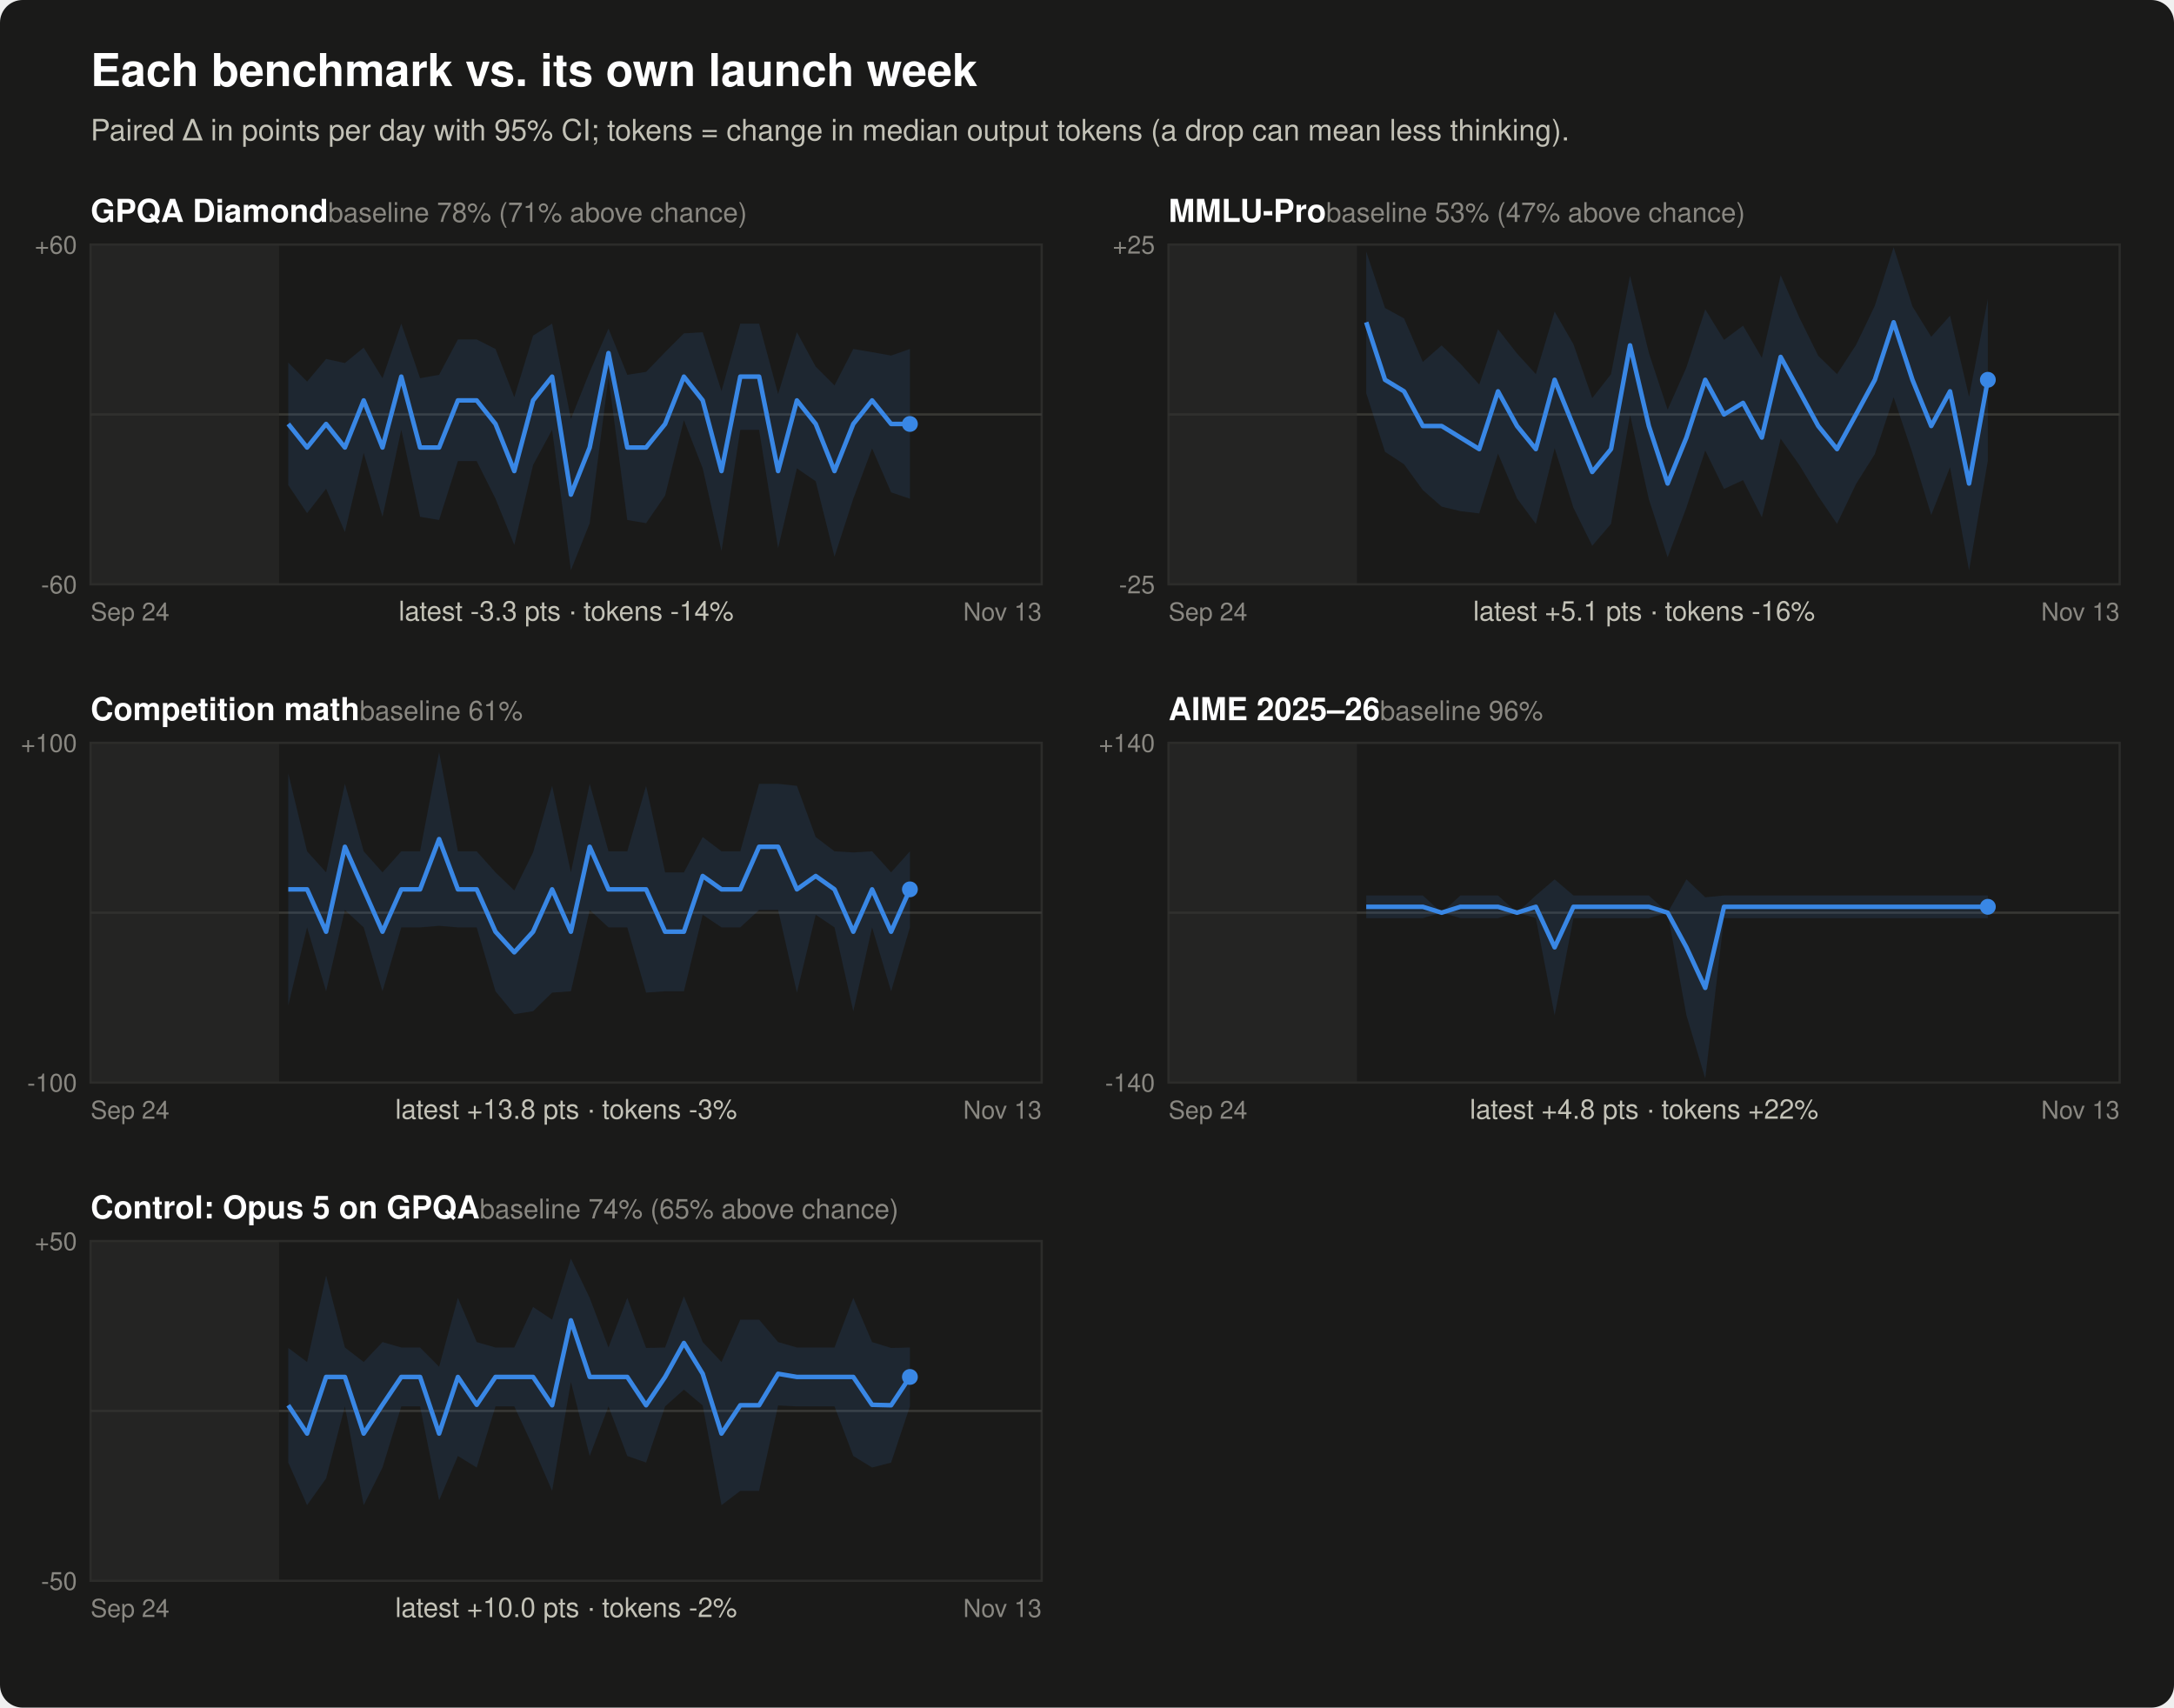
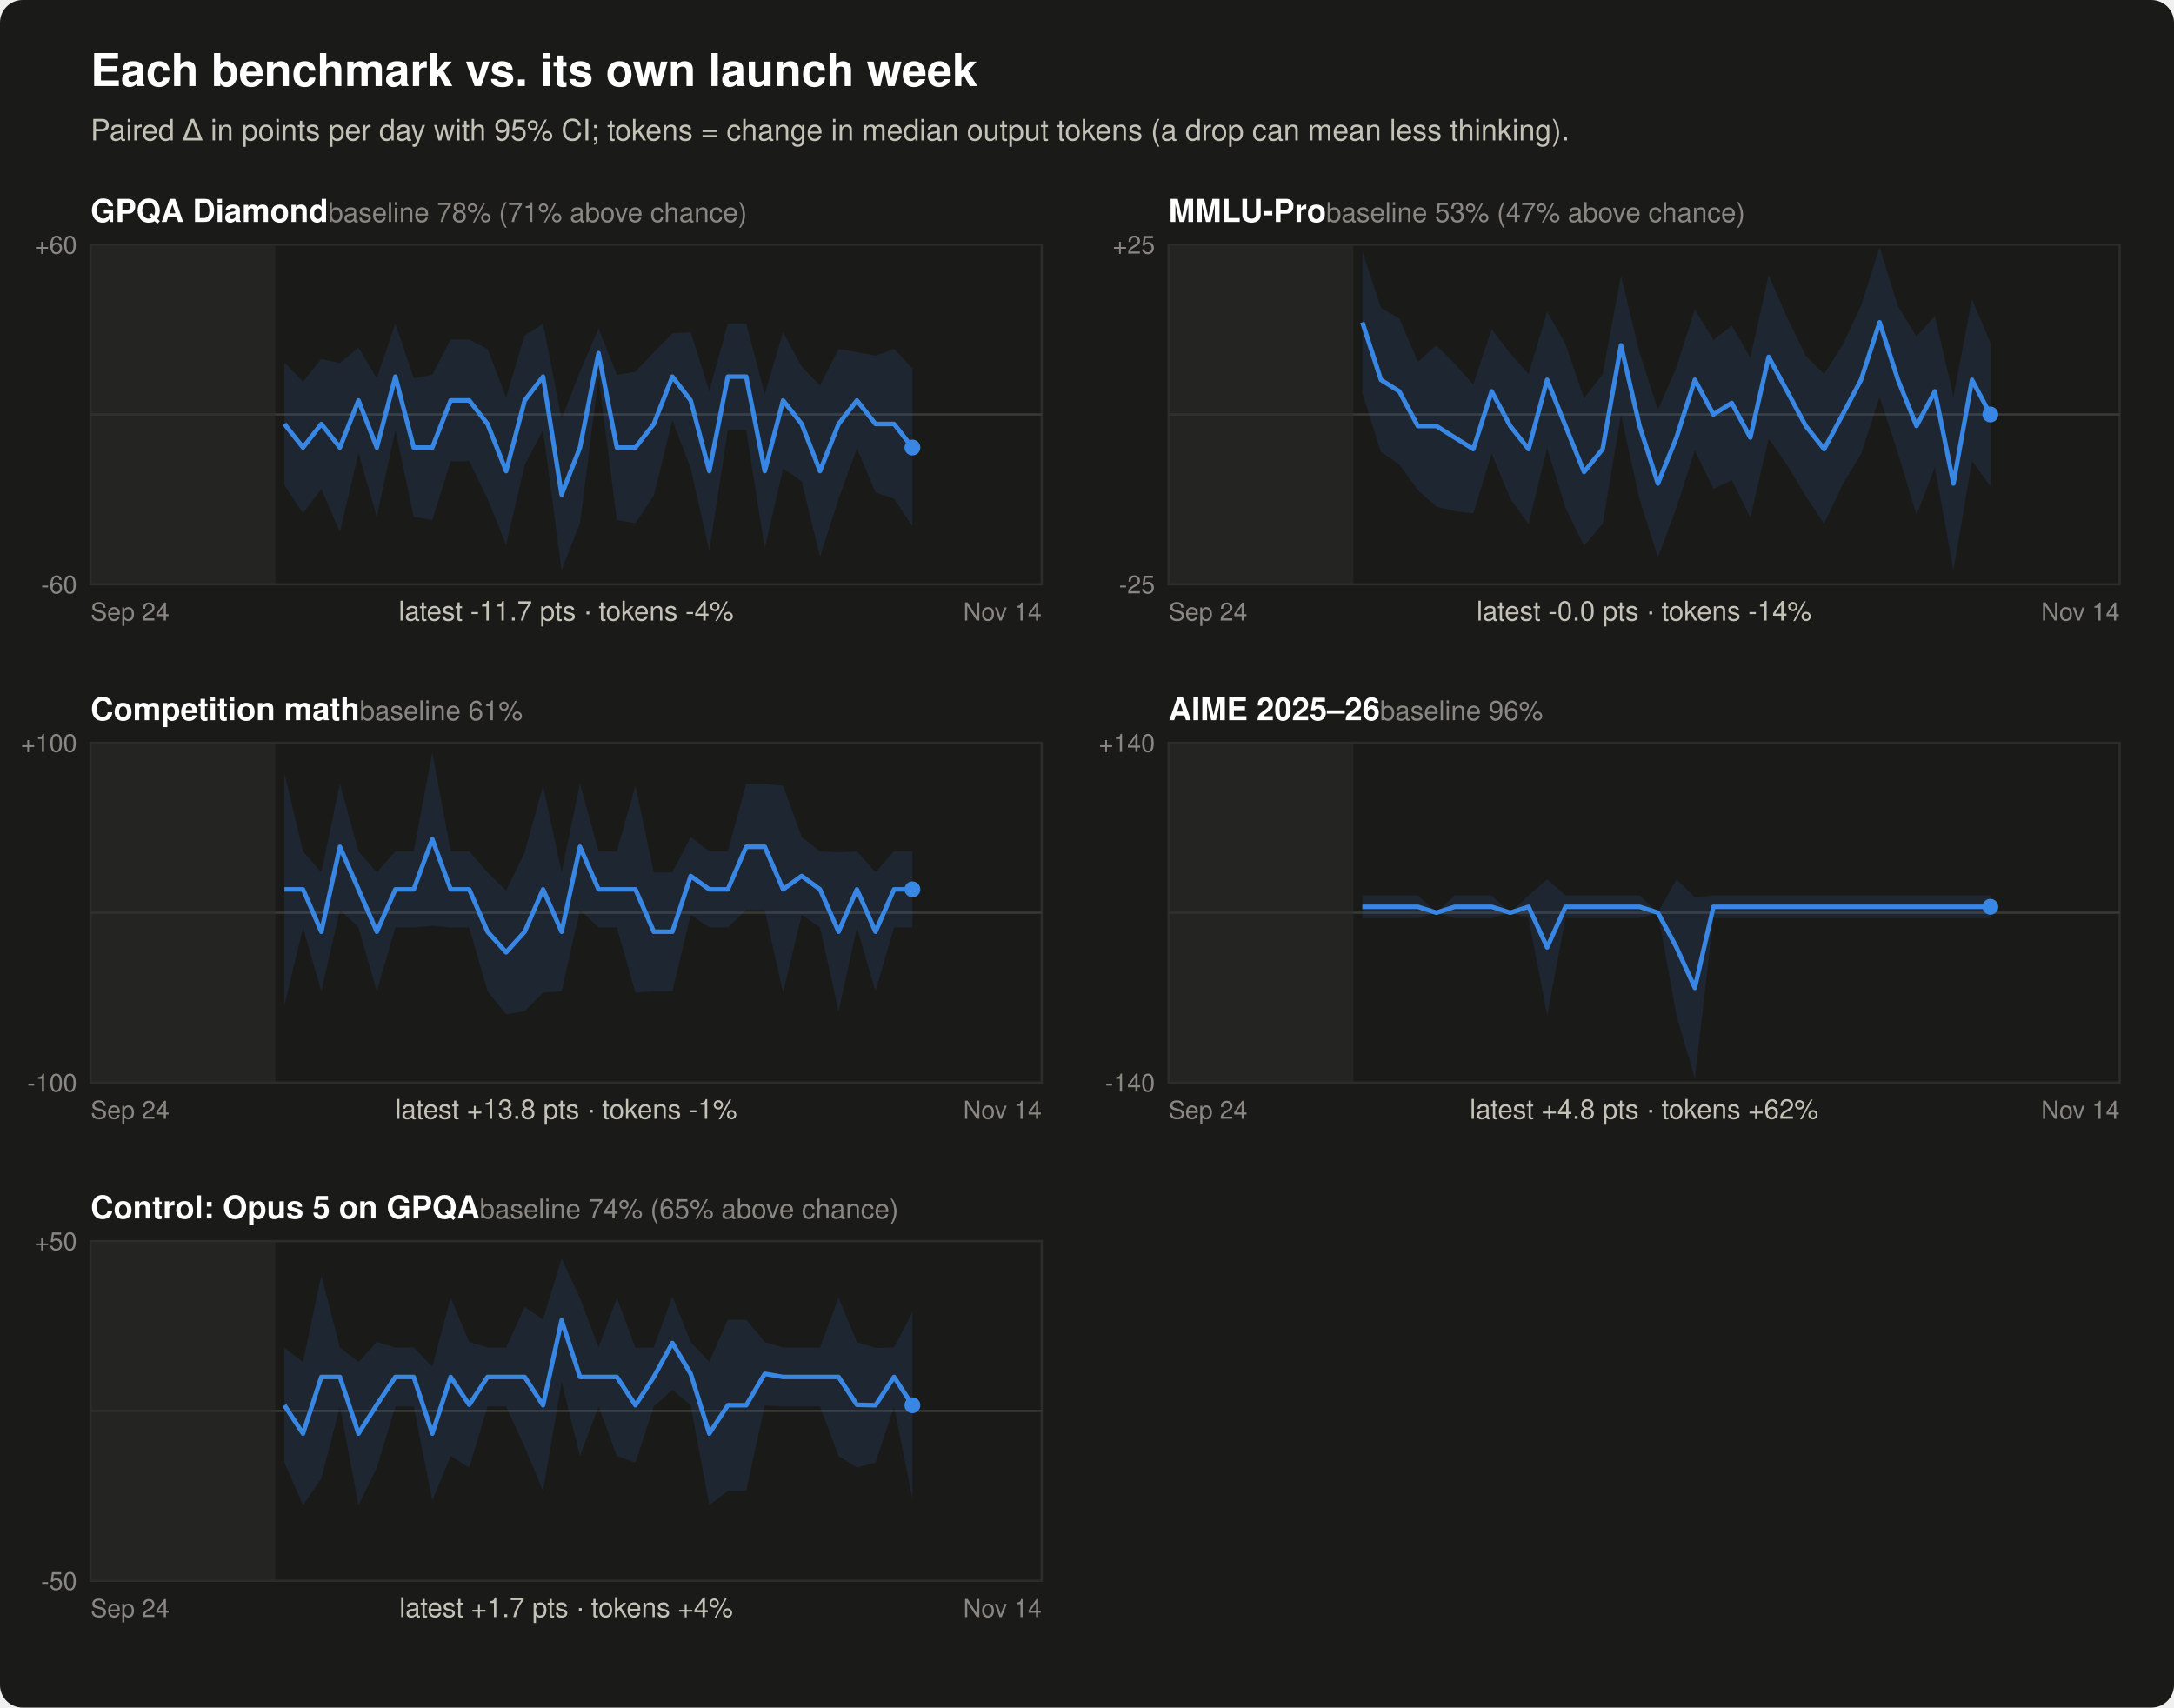
<svg xmlns="http://www.w3.org/2000/svg" width="960" height="754" viewBox="0 0 960 754" font-family="-apple-system, Segoe UI, Helvetica, Arial, sans-serif" role="img" aria-labelledby="ft fd">
  <rect width="960" height="754" rx="10" fill="#1a1a19" />
  <text x="40" y="38" fill="#ffffff" font-size="20" font-weight="600">Each benchmark vs. its own launch week</text>
  <text x="40" y="62" fill="#c3c2b7" font-size="13">Paired Δ in points per day with 95% CI; tokens = change in median output tokens (a drop can mean less thinking).</text>
  <text x="40" y="98" fill="#ffffff" font-size="14" font-weight="600">GPQA Diamond<tspan fill="#898781" font-weight="400" font-size="12">  baseline 78% (71% above chance)</tspan>
  </text>
  <rect x="40" y="108" width="420" height="150" fill="none" stroke="#2c2c2a" />
  <line x1="40" y1="183.0" x2="460" y2="183.0" stroke="#383835" />
  <text x="34" y="262.0" text-anchor="end" fill="#898781" font-size="11">-60</text>
  <text x="34" y="112.0" text-anchor="end" fill="#898781" font-size="11">+60</text>
-   <rect x="40.0" y="108" width="83.2" height="150" fill="#2c2c2a" opacity="0.6" />
+   <rect x="40.0" y="108" width="81.6" height="150" fill="#2c2c2a" opacity="0.6" />
  <text x="40" y="274" fill="#898781" font-size="11">Sep 24</text>
-   <text x="460" y="274" text-anchor="end" fill="#898781" font-size="11">Nov 13</text>
-   <path d="M127.3,160.1 L135.6,168.5 L144.0,158.5 L152.3,160.3 L160.6,153.5 L168.9,167.0 L177.2,142.9 L185.5,167.0 L193.9,165.5 L202.2,149.9 L210.5,149.9 L218.8,154.1 L227.1,175.4 L235.4,148.2 L243.8,142.9 L252.1,185.0 L260.4,164.2 L268.7,145.1 L277.0,165.5 L285.3,164.2 L293.7,155.5 L302.0,147.2 L310.3,146.7 L318.6,172.7 L326.9,142.9 L335.2,142.9 L343.6,174.0 L351.9,146.7 L360.2,161.9 L368.5,170.2 L376.8,154.1 L385.1,155.5 L393.5,157.0 L401.8,154.1 L401.8,220.2 L393.5,217.4 L385.1,198.0 L376.8,220.2 L368.5,245.8 L360.2,212.5 L351.9,206.8 L343.6,242.0 L335.2,189.8 L326.9,189.8 L318.6,243.3 L310.3,206.8 L302.0,185.5 L293.7,218.8 L285.3,231.0 L277.0,229.6 L268.7,166.7 L260.4,231.0 L252.1,251.8 L243.8,189.8 L235.4,205.3 L227.1,240.6 L218.8,220.2 L210.5,203.6 L202.2,203.6 L193.9,229.6 L185.5,228.2 L177.2,189.8 L168.9,228.2 L160.6,200.0 L152.3,234.9 L144.0,215.8 L135.6,226.6 L127.3,214.2 Z" fill="#3987e5" opacity="0.12" />
-   <path d="M127.3,187.2 L135.6,197.6 L144.0,187.2 L152.3,197.6 L160.6,176.8 L168.9,197.6 L177.2,166.3 L185.5,197.6 L193.9,197.6 L202.2,176.8 L210.5,176.8 L218.8,187.2 L227.1,208.0 L235.4,176.8 L243.8,166.3 L252.1,218.4 L260.4,197.6 L268.7,155.9 L277.0,197.6 L285.3,197.6 L293.7,187.2 L302.0,166.3 L310.3,176.8 L318.6,208.0 L326.9,166.3 L335.2,166.3 L343.6,208.0 L351.9,176.8 L360.2,187.2 L368.5,208.0 L376.8,187.2 L385.1,176.8 L393.5,187.2 L401.8,187.2" fill="none" stroke="#3987e5" stroke-width="2" stroke-linejoin="round" />
-   <circle cx="401.8" cy="187.2" r="3.5" fill="#3987e5" />
-   <text x="250.0" y="274" text-anchor="middle" fill="#c3c2b7" font-size="12">latest -3.3 pts · tokens -14%</text>
+   <text x="460" y="274" text-anchor="end" fill="#898781" font-size="11">Nov 14</text>
+   <path d="M125.6,160.1 L133.8,168.5 L141.9,158.5 L150.1,160.3 L158.3,153.5 L166.4,167.0 L174.6,142.9 L182.7,167.0 L190.9,165.5 L199.0,149.9 L207.2,149.9 L215.3,154.1 L223.5,175.4 L231.7,148.2 L239.8,142.9 L248.0,185.0 L256.1,164.2 L264.3,145.1 L272.4,165.5 L280.6,164.2 L288.7,155.5 L296.9,147.2 L305.0,146.7 L313.2,172.7 L321.4,142.9 L329.5,142.9 L337.7,174.0 L345.8,146.7 L354.0,161.9 L362.1,170.2 L370.3,154.1 L378.4,155.5 L386.6,157.0 L394.8,154.1 L402.9,162.8 L402.9,232.3 L394.8,220.2 L386.6,217.4 L378.4,198.0 L370.3,220.2 L362.1,245.8 L354.0,212.5 L345.8,206.8 L337.7,242.0 L329.5,189.8 L321.4,189.8 L313.2,243.3 L305.0,206.8 L296.9,185.5 L288.7,218.8 L280.6,231.0 L272.4,229.6 L264.3,166.7 L256.1,231.0 L248.0,251.8 L239.8,189.8 L231.7,205.3 L223.5,240.6 L215.3,220.2 L207.2,203.6 L199.0,203.6 L190.9,229.6 L182.7,228.2 L174.6,189.8 L166.4,228.2 L158.3,200.0 L150.1,234.9 L141.9,215.8 L133.8,226.6 L125.6,214.2 Z" fill="#3987e5" opacity="0.12" />
+   <path d="M125.6,187.2 L133.8,197.6 L141.9,187.2 L150.1,197.6 L158.3,176.8 L166.4,197.6 L174.6,166.3 L182.7,197.6 L190.9,197.6 L199.0,176.8 L207.2,176.8 L215.3,187.2 L223.5,208.0 L231.7,176.8 L239.8,166.3 L248.0,218.4 L256.1,197.6 L264.3,155.9 L272.4,197.6 L280.6,197.6 L288.7,187.2 L296.9,166.3 L305.0,176.8 L313.2,208.0 L321.4,166.3 L329.5,166.3 L337.7,208.0 L345.8,176.8 L354.0,187.2 L362.1,208.0 L370.3,187.2 L378.4,176.8 L386.6,187.2 L394.8,187.2 L402.9,197.6" fill="none" stroke="#3987e5" stroke-width="2" stroke-linejoin="round" />
+   <circle cx="402.9" cy="197.6" r="3.5" fill="#3987e5" />
+   <text x="250.0" y="274" text-anchor="middle" fill="#c3c2b7" font-size="12">latest -11.7 pts · tokens -4%</text>
  <text x="516" y="98" fill="#ffffff" font-size="14" font-weight="600">MMLU-Pro<tspan fill="#898781" font-weight="400" font-size="12">  baseline 53% (47% above chance)</tspan>
  </text>
  <rect x="516" y="108" width="420" height="150" fill="none" stroke="#2c2c2a" />
  <line x1="516" y1="183.0" x2="936" y2="183.0" stroke="#383835" />
  <text x="510" y="262.0" text-anchor="end" fill="#898781" font-size="11">-25</text>
  <text x="510" y="112.0" text-anchor="end" fill="#898781" font-size="11">+25</text>
-   <rect x="516.0" y="108" width="83.2" height="150" fill="#2c2c2a" opacity="0.6" />
+   <rect x="516.0" y="108" width="81.6" height="150" fill="#2c2c2a" opacity="0.6" />
  <text x="516" y="274" fill="#898781" font-size="11">Sep 24</text>
-   <text x="936" y="274" text-anchor="end" fill="#898781" font-size="11">Nov 13</text>
-   <path d="M603.3,111.1 L611.6,136.0 L620.0,140.6 L628.3,159.8 L636.6,152.5 L644.9,160.6 L653.2,169.8 L661.5,145.4 L669.9,156.1 L678.2,165.2 L686.5,137.6 L694.8,152.0 L703.1,175.8 L711.4,165.2 L719.8,121.8 L728.1,155.8 L736.4,180.9 L744.7,162.2 L753.0,136.6 L761.3,150.1 L769.7,143.8 L778.0,158.0 L786.3,121.5 L794.6,140.3 L802.9,157.1 L811.2,165.2 L819.6,152.3 L827.9,135.0 L836.2,109.2 L844.5,135.3 L852.8,148.7 L861.1,139.4 L869.5,175.2 L877.8,132.1 L877.8,203.4 L869.5,251.8 L861.1,206.3 L852.8,227.4 L844.5,200.1 L836.2,175.4 L827.9,200.5 L819.6,213.7 L811.2,231.3 L802.9,219.1 L794.6,205.4 L786.3,193.7 L778.0,228.4 L769.7,212.0 L761.3,215.9 L753.0,198.9 L744.7,224.1 L736.4,246.1 L728.1,220.4 L719.8,183.2 L711.4,231.3 L703.1,241.0 L694.8,224.2 L686.5,197.9 L678.2,231.3 L669.9,220.1 L661.5,200.3 L653.2,226.7 L644.9,225.7 L636.6,223.7 L628.3,216.4 L620.0,205.0 L611.6,199.5 L603.3,173.6 Z" fill="#3987e5" opacity="0.12" />
-   <path d="M603.3,142.3 L611.6,167.7 L620.0,172.8 L628.3,188.1 L636.6,188.1 L644.9,193.2 L653.2,198.3 L661.5,172.8 L669.9,188.1 L678.2,198.3 L686.5,167.7 L694.8,188.1 L703.1,208.4 L711.4,198.3 L719.8,152.5 L728.1,188.1 L736.4,213.5 L744.7,193.2 L753.0,167.7 L761.3,183.0 L769.7,177.9 L778.0,193.2 L786.3,157.6 L794.6,172.8 L802.9,188.1 L811.2,198.3 L819.6,183.0 L827.9,167.7 L836.2,142.3 L844.5,167.7 L852.8,188.1 L861.1,172.8 L869.5,213.5 L877.8,167.7" fill="none" stroke="#3987e5" stroke-width="2" stroke-linejoin="round" />
-   <circle cx="877.8" cy="167.7" r="3.5" fill="#3987e5" />
-   <text x="726.0" y="274" text-anchor="middle" fill="#c3c2b7" font-size="12">latest +5.1 pts · tokens -16%</text>
+   <text x="936" y="274" text-anchor="end" fill="#898781" font-size="11">Nov 14</text>
+   <path d="M601.6,111.1 L609.8,136.0 L617.9,140.6 L626.1,159.8 L634.3,152.5 L642.4,160.6 L650.6,169.8 L658.7,145.4 L666.9,156.1 L675.0,165.2 L683.2,137.6 L691.3,152.0 L699.5,175.8 L707.7,165.2 L715.8,121.8 L724.0,155.8 L732.1,180.9 L740.3,162.2 L748.4,136.6 L756.6,150.1 L764.7,143.8 L772.9,158.0 L781.0,121.5 L789.2,140.3 L797.4,157.1 L805.5,165.2 L813.7,152.3 L821.8,135.0 L830.0,109.2 L838.1,135.3 L846.3,148.7 L854.4,139.4 L862.6,175.2 L870.8,132.1 L878.9,151.3 L878.9,214.7 L870.8,203.4 L862.6,251.8 L854.4,206.3 L846.3,227.4 L838.1,200.1 L830.0,175.4 L821.8,200.5 L813.7,213.7 L805.5,231.3 L797.4,219.1 L789.2,205.4 L781.0,193.7 L772.9,228.4 L764.7,212.0 L756.6,215.9 L748.4,198.9 L740.3,224.1 L732.1,246.1 L724.0,220.4 L715.8,183.2 L707.7,231.3 L699.5,241.0 L691.3,224.2 L683.2,197.9 L675.0,231.3 L666.9,220.1 L658.7,200.3 L650.6,226.7 L642.4,225.7 L634.3,223.7 L626.1,216.4 L617.9,205.0 L609.8,199.5 L601.6,173.6 Z" fill="#3987e5" opacity="0.12" />
+   <path d="M601.6,142.3 L609.8,167.7 L617.9,172.8 L626.1,188.1 L634.3,188.1 L642.4,193.2 L650.6,198.3 L658.7,172.8 L666.9,188.1 L675.0,198.3 L683.2,167.7 L691.3,188.1 L699.5,208.4 L707.7,198.3 L715.8,152.5 L724.0,188.1 L732.1,213.5 L740.3,193.2 L748.4,167.7 L756.6,183.0 L764.7,177.9 L772.9,193.2 L781.0,157.6 L789.2,172.8 L797.4,188.1 L805.5,198.3 L813.7,183.0 L821.8,167.7 L830.0,142.3 L838.1,167.7 L846.3,188.1 L854.4,172.8 L862.6,213.5 L870.8,167.7 L878.9,183.0" fill="none" stroke="#3987e5" stroke-width="2" stroke-linejoin="round" />
+   <circle cx="878.9" cy="183.0" r="3.5" fill="#3987e5" />
+   <text x="726.0" y="274" text-anchor="middle" fill="#c3c2b7" font-size="12">latest -0.0 pts · tokens -14%</text>
  <text x="40" y="318" fill="#ffffff" font-size="14" font-weight="600">Competition math<tspan fill="#898781" font-weight="400" font-size="12">  baseline 61%</tspan>
  </text>
  <rect x="40" y="328" width="420" height="150" fill="none" stroke="#2c2c2a" />
  <line x1="40" y1="403.0" x2="460" y2="403.0" stroke="#383835" />
  <text x="34" y="482.0" text-anchor="end" fill="#898781" font-size="11">-100</text>
  <text x="34" y="332.0" text-anchor="end" fill="#898781" font-size="11">+100</text>
-   <rect x="40.0" y="328" width="83.2" height="150" fill="#2c2c2a" opacity="0.6" />
+   <rect x="40.0" y="328" width="81.6" height="150" fill="#2c2c2a" opacity="0.6" />
  <text x="40" y="494" fill="#898781" font-size="11">Sep 24</text>
-   <text x="460" y="494" text-anchor="end" fill="#898781" font-size="11">Nov 13</text>
-   <path d="M127.3,341.5 L135.6,375.9 L144.0,385.2 L152.3,346.1 L160.6,375.9 L168.9,385.2 L177.2,375.9 L185.5,375.9 L193.9,332.2 L202.2,375.9 L210.5,375.9 L218.8,385.2 L227.1,393.2 L235.4,376.4 L243.8,347.0 L252.1,385.2 L260.4,346.1 L268.7,375.9 L277.0,375.9 L285.3,347.0 L293.7,385.2 L302.0,385.2 L310.3,369.6 L318.6,375.9 L326.9,375.9 L335.2,346.1 L343.6,346.1 L351.9,347.0 L360.2,369.6 L368.5,375.9 L376.8,376.4 L385.1,375.9 L393.5,385.2 L401.8,375.9 L401.8,409.5 L393.5,437.7 L385.1,409.5 L376.8,446.5 L368.5,409.5 L360.2,403.9 L351.9,438.3 L343.6,401.8 L335.2,401.8 L326.9,409.5 L318.6,409.5 L310.3,403.9 L302.0,437.7 L293.7,437.7 L285.3,438.3 L277.0,409.5 L268.7,409.5 L260.4,401.8 L252.1,437.7 L243.8,438.3 L235.4,446.5 L227.1,447.8 L218.8,437.7 L210.5,409.5 L202.2,409.5 L193.9,408.8 L185.5,409.5 L177.2,409.5 L168.9,437.7 L160.6,409.5 L152.3,401.8 L144.0,437.7 L135.6,409.5 L127.3,443.9 Z" fill="#3987e5" opacity="0.12" />
-   <path d="M127.3,392.7 L135.6,392.7 L144.0,411.4 L152.3,373.9 L160.6,392.7 L168.9,411.4 L177.2,392.7 L185.5,392.7 L193.9,370.5 L202.2,392.7 L210.5,392.7 L218.8,411.4 L227.1,420.5 L235.4,411.4 L243.8,392.7 L252.1,411.4 L260.4,373.9 L268.7,392.7 L277.0,392.7 L285.3,392.7 L293.7,411.4 L302.0,411.4 L310.3,386.8 L318.6,392.7 L326.9,392.7 L335.2,373.9 L343.6,373.9 L351.9,392.7 L360.2,386.8 L368.5,392.7 L376.8,411.4 L385.1,392.7 L393.5,411.4 L401.8,392.7" fill="none" stroke="#3987e5" stroke-width="2" stroke-linejoin="round" />
-   <circle cx="401.8" cy="392.7" r="3.5" fill="#3987e5" />
-   <text x="250.0" y="494" text-anchor="middle" fill="#c3c2b7" font-size="12">latest +13.8 pts · tokens -3%</text>
+   <text x="460" y="494" text-anchor="end" fill="#898781" font-size="11">Nov 14</text>
+   <path d="M125.6,341.5 L133.8,375.9 L141.9,385.2 L150.1,346.1 L158.3,375.9 L166.4,385.2 L174.6,375.9 L182.7,375.9 L190.9,332.2 L199.0,375.9 L207.2,375.9 L215.3,385.2 L223.5,393.2 L231.7,376.4 L239.8,347.0 L248.0,385.2 L256.1,346.1 L264.3,375.9 L272.4,375.9 L280.6,347.0 L288.7,385.2 L296.9,385.2 L305.0,369.6 L313.2,375.9 L321.4,375.9 L329.5,346.1 L337.7,346.1 L345.8,347.0 L354.0,369.6 L362.1,375.9 L370.3,376.4 L378.4,375.9 L386.6,385.2 L394.8,375.9 L402.9,375.9 L402.9,409.5 L394.8,409.5 L386.6,437.7 L378.4,409.5 L370.3,446.5 L362.1,409.5 L354.0,403.9 L345.8,438.3 L337.7,401.8 L329.5,401.8 L321.4,409.5 L313.2,409.5 L305.0,403.9 L296.9,437.7 L288.7,437.7 L280.6,438.3 L272.4,409.5 L264.3,409.5 L256.1,401.8 L248.0,437.7 L239.8,438.3 L231.7,446.5 L223.5,447.8 L215.3,437.7 L207.2,409.5 L199.0,409.5 L190.9,408.8 L182.7,409.5 L174.6,409.5 L166.4,437.7 L158.3,409.5 L150.1,401.8 L141.9,437.7 L133.8,409.5 L125.6,443.9 Z" fill="#3987e5" opacity="0.12" />
+   <path d="M125.6,392.7 L133.8,392.7 L141.9,411.4 L150.1,373.9 L158.3,392.7 L166.4,411.4 L174.6,392.7 L182.7,392.7 L190.9,370.5 L199.0,392.7 L207.2,392.7 L215.3,411.4 L223.5,420.5 L231.7,411.4 L239.8,392.7 L248.0,411.4 L256.1,373.9 L264.3,392.7 L272.4,392.7 L280.6,392.7 L288.7,411.4 L296.9,411.4 L305.0,386.8 L313.2,392.7 L321.4,392.7 L329.5,373.9 L337.7,373.9 L345.8,392.7 L354.0,386.8 L362.1,392.7 L370.3,411.4 L378.4,392.7 L386.6,411.4 L394.8,392.7 L402.9,392.7" fill="none" stroke="#3987e5" stroke-width="2" stroke-linejoin="round" />
+   <circle cx="402.9" cy="392.7" r="3.5" fill="#3987e5" />
+   <text x="250.0" y="494" text-anchor="middle" fill="#c3c2b7" font-size="12">latest +13.8 pts · tokens -1%</text>
  <text x="516" y="318" fill="#ffffff" font-size="14" font-weight="600">AIME 2025–26<tspan fill="#898781" font-weight="400" font-size="12">  baseline 96%</tspan>
  </text>
  <rect x="516" y="328" width="420" height="150" fill="none" stroke="#2c2c2a" />
  <line x1="516" y1="403.0" x2="936" y2="403.0" stroke="#383835" />
  <text x="510" y="482.0" text-anchor="end" fill="#898781" font-size="11">-140</text>
  <text x="510" y="332.0" text-anchor="end" fill="#898781" font-size="11">+140</text>
-   <rect x="516.0" y="328" width="83.2" height="150" fill="#2c2c2a" opacity="0.6" />
+   <rect x="516.0" y="328" width="81.6" height="150" fill="#2c2c2a" opacity="0.6" />
  <text x="516" y="494" fill="#898781" font-size="11">Sep 24</text>
-   <text x="936" y="494" text-anchor="end" fill="#898781" font-size="11">Nov 13</text>
-   <path d="M603.3,395.4 L611.6,395.4 L620.0,395.4 L628.3,395.4 L636.6,403.0 L644.9,395.4 L653.2,395.4 L661.5,395.4 L669.9,403.0 L678.2,395.4 L686.5,388.3 L694.8,395.4 L703.1,395.4 L711.4,395.4 L719.8,395.4 L728.1,395.4 L736.4,403.0 L744.7,388.3 L753.0,396.2 L761.3,395.4 L769.7,395.4 L778.0,395.4 L786.3,395.4 L794.6,395.4 L802.9,395.4 L811.2,395.4 L819.6,395.4 L827.9,395.4 L836.2,395.4 L844.5,395.4 L852.8,395.4 L861.1,395.4 L869.5,395.4 L877.8,395.4 L877.8,405.4 L869.5,405.4 L861.1,405.4 L852.8,405.4 L844.5,405.4 L836.2,405.4 L827.9,405.4 L819.6,405.4 L811.2,405.4 L802.9,405.4 L794.6,405.4 L786.3,405.4 L778.0,405.4 L769.7,405.4 L761.3,405.4 L753.0,476.2 L744.7,448.3 L736.4,403.0 L728.1,405.4 L719.8,405.4 L711.4,405.4 L703.1,405.4 L694.8,405.4 L686.5,448.3 L678.2,405.4 L669.9,403.0 L661.5,405.4 L653.2,405.4 L644.9,405.4 L636.6,403.0 L628.3,405.4 L620.0,405.4 L611.6,405.4 L603.3,405.4 Z" fill="#3987e5" opacity="0.12" />
-   <path d="M603.3,400.4 L611.6,400.4 L620.0,400.4 L628.3,400.4 L636.6,403.0 L644.9,400.4 L653.2,400.4 L661.5,400.4 L669.9,403.0 L678.2,400.4 L686.5,418.3 L694.8,400.4 L703.1,400.4 L711.4,400.4 L719.8,400.4 L728.1,400.4 L736.4,403.0 L744.7,418.3 L753.0,436.2 L761.3,400.4 L769.7,400.4 L778.0,400.4 L786.3,400.4 L794.6,400.4 L802.9,400.4 L811.2,400.4 L819.6,400.4 L827.9,400.4 L836.2,400.4 L844.5,400.4 L852.8,400.4 L861.1,400.4 L869.5,400.4 L877.8,400.4" fill="none" stroke="#3987e5" stroke-width="2" stroke-linejoin="round" />
-   <circle cx="877.8" cy="400.4" r="3.5" fill="#3987e5" />
-   <text x="726.0" y="494" text-anchor="middle" fill="#c3c2b7" font-size="12">latest +4.8 pts · tokens +22%</text>
+   <text x="936" y="494" text-anchor="end" fill="#898781" font-size="11">Nov 14</text>
+   <path d="M601.6,395.4 L609.8,395.4 L617.9,395.4 L626.1,395.4 L634.3,403.0 L642.4,395.4 L650.6,395.4 L658.7,395.4 L666.9,403.0 L675.0,395.4 L683.2,388.3 L691.3,395.4 L699.5,395.4 L707.7,395.4 L715.8,395.4 L724.0,395.4 L732.1,403.0 L740.3,388.3 L748.4,396.2 L756.6,395.4 L764.7,395.4 L772.9,395.4 L781.0,395.4 L789.2,395.4 L797.4,395.4 L805.5,395.4 L813.7,395.4 L821.8,395.4 L830.0,395.4 L838.1,395.4 L846.3,395.4 L854.4,395.4 L862.6,395.4 L870.8,395.4 L878.9,395.4 L878.9,405.4 L870.8,405.4 L862.6,405.4 L854.4,405.4 L846.3,405.4 L838.1,405.4 L830.0,405.4 L821.8,405.4 L813.7,405.4 L805.5,405.4 L797.4,405.4 L789.2,405.4 L781.0,405.4 L772.9,405.4 L764.7,405.4 L756.6,405.4 L748.4,476.2 L740.3,448.3 L732.1,403.0 L724.0,405.4 L715.8,405.4 L707.7,405.4 L699.5,405.4 L691.3,405.4 L683.2,448.3 L675.0,405.4 L666.9,403.0 L658.7,405.4 L650.6,405.4 L642.4,405.4 L634.3,403.0 L626.1,405.4 L617.9,405.4 L609.8,405.4 L601.6,405.4 Z" fill="#3987e5" opacity="0.12" />
+   <path d="M601.6,400.4 L609.8,400.4 L617.9,400.4 L626.1,400.4 L634.3,403.0 L642.4,400.4 L650.6,400.4 L658.7,400.4 L666.9,403.0 L675.0,400.4 L683.2,418.3 L691.3,400.4 L699.5,400.4 L707.7,400.4 L715.8,400.4 L724.0,400.4 L732.1,403.0 L740.3,418.3 L748.4,436.2 L756.6,400.4 L764.7,400.4 L772.9,400.4 L781.0,400.4 L789.2,400.4 L797.4,400.4 L805.5,400.4 L813.7,400.4 L821.8,400.4 L830.0,400.4 L838.1,400.4 L846.3,400.4 L854.4,400.4 L862.6,400.4 L870.8,400.4 L878.9,400.4" fill="none" stroke="#3987e5" stroke-width="2" stroke-linejoin="round" />
+   <circle cx="878.9" cy="400.4" r="3.5" fill="#3987e5" />
+   <text x="726.0" y="494" text-anchor="middle" fill="#c3c2b7" font-size="12">latest +4.8 pts · tokens +62%</text>
  <text x="40" y="538" fill="#ffffff" font-size="14" font-weight="600">Control: Opus 5 on GPQA<tspan fill="#898781" font-weight="400" font-size="12">  baseline 74% (65% above chance)</tspan>
  </text>
  <rect x="40" y="548" width="420" height="150" fill="none" stroke="#2c2c2a" />
  <line x1="40" y1="623.0" x2="460" y2="623.0" stroke="#383835" />
  <text x="34" y="702.0" text-anchor="end" fill="#898781" font-size="11">-50</text>
  <text x="34" y="552.0" text-anchor="end" fill="#898781" font-size="11">+50</text>
-   <rect x="40.0" y="548" width="83.2" height="150" fill="#2c2c2a" opacity="0.6" />
+   <rect x="40.0" y="548" width="81.6" height="150" fill="#2c2c2a" opacity="0.6" />
  <text x="40" y="714" fill="#898781" font-size="11">Sep 24</text>
-   <text x="460" y="714" text-anchor="end" fill="#898781" font-size="11">Nov 13</text>
-   <path d="M127.3,595.2 L135.6,601.4 L144.0,563.2 L152.3,595.0 L160.6,601.4 L168.9,592.6 L177.2,595.0 L185.5,595.0 L193.9,603.5 L202.2,573.1 L210.5,592.6 L218.8,595.0 L227.1,595.0 L235.4,577.1 L243.8,582.7 L252.1,555.8 L260.4,573.1 L268.7,595.0 L277.0,573.1 L285.3,595.2 L293.7,595.0 L302.0,572.4 L310.3,592.6 L318.6,601.4 L326.9,582.7 L335.2,582.7 L343.6,592.6 L351.9,595.0 L360.2,595.0 L368.5,595.0 L376.8,573.1 L385.1,592.6 L393.5,595.2 L401.8,595.0 L401.8,621.0 L393.5,645.8 L385.1,648.0 L376.8,642.9 L368.5,621.0 L360.2,621.0 L351.9,621.0 L343.6,620.6 L335.2,658.3 L326.9,658.3 L318.6,664.6 L310.3,620.6 L302.0,613.6 L293.7,621.0 L285.3,645.8 L277.0,642.9 L268.7,621.0 L260.4,642.9 L252.1,610.2 L243.8,658.3 L235.4,638.9 L227.1,621.0 L218.8,621.0 L210.5,648.0 L202.2,642.9 L193.9,662.5 L185.5,621.0 L177.2,621.0 L168.9,648.0 L160.6,664.6 L152.3,621.0 L144.0,652.8 L135.6,664.6 L127.3,645.8 Z" fill="#3987e5" opacity="0.12" />
-   <path d="M127.3,620.5 L135.6,633.0 L144.0,608.0 L152.3,608.0 L160.6,633.0 L168.9,620.3 L177.2,608.0 L185.5,608.0 L193.9,633.0 L202.2,608.0 L210.5,620.3 L218.8,608.0 L227.1,608.0 L235.4,608.0 L243.8,620.5 L252.1,583.0 L260.4,608.0 L268.7,608.0 L277.0,608.0 L285.3,620.5 L293.7,608.0 L302.0,593.0 L310.3,606.6 L318.6,633.0 L326.9,620.5 L335.2,620.5 L343.6,606.6 L351.9,608.0 L360.2,608.0 L368.5,608.0 L376.8,608.0 L385.1,620.3 L393.5,620.5 L401.8,608.0" fill="none" stroke="#3987e5" stroke-width="2" stroke-linejoin="round" />
-   <circle cx="401.8" cy="608.0" r="3.5" fill="#3987e5" />
-   <text x="250.0" y="714" text-anchor="middle" fill="#c3c2b7" font-size="12">latest +10.0 pts · tokens -2%</text>
+   <text x="460" y="714" text-anchor="end" fill="#898781" font-size="11">Nov 14</text>
+   <path d="M125.6,595.2 L133.8,601.4 L141.9,563.2 L150.1,595.0 L158.3,601.4 L166.4,592.6 L174.6,595.0 L182.7,595.0 L190.9,603.5 L199.0,573.1 L207.2,592.6 L215.3,595.0 L223.5,595.0 L231.7,577.1 L239.8,582.7 L248.0,555.8 L256.1,573.1 L264.3,595.0 L272.4,573.1 L280.6,595.2 L288.7,595.0 L296.9,572.4 L305.0,592.6 L313.2,601.4 L321.4,582.7 L329.5,582.7 L337.7,592.6 L345.8,595.0 L354.0,595.0 L362.1,595.0 L370.3,573.1 L378.4,592.6 L386.6,595.2 L394.8,595.0 L402.9,579.4 L402.9,661.6 L394.8,621.0 L386.6,645.8 L378.4,648.0 L370.3,642.9 L362.1,621.0 L354.0,621.0 L345.8,621.0 L337.7,620.6 L329.5,658.3 L321.4,658.3 L313.2,664.6 L305.0,620.6 L296.9,613.6 L288.7,621.0 L280.6,645.8 L272.4,642.9 L264.3,621.0 L256.1,642.9 L248.0,610.2 L239.8,658.3 L231.7,638.9 L223.5,621.0 L215.3,621.0 L207.2,648.0 L199.0,642.9 L190.9,662.5 L182.7,621.0 L174.6,621.0 L166.4,648.0 L158.3,664.6 L150.1,621.0 L141.9,652.8 L133.8,664.6 L125.6,645.8 Z" fill="#3987e5" opacity="0.12" />
+   <path d="M125.6,620.5 L133.8,633.0 L141.9,608.0 L150.1,608.0 L158.3,633.0 L166.4,620.3 L174.6,608.0 L182.7,608.0 L190.9,633.0 L199.0,608.0 L207.2,620.3 L215.3,608.0 L223.5,608.0 L231.7,608.0 L239.8,620.5 L248.0,583.0 L256.1,608.0 L264.3,608.0 L272.4,608.0 L280.6,620.5 L288.7,608.0 L296.9,593.0 L305.0,606.6 L313.2,633.0 L321.4,620.5 L329.5,620.5 L337.7,606.6 L345.8,608.0 L354.0,608.0 L362.1,608.0 L370.3,608.0 L378.4,620.3 L386.6,620.5 L394.8,608.0 L402.9,620.5" fill="none" stroke="#3987e5" stroke-width="2" stroke-linejoin="round" />
+   <circle cx="402.9" cy="620.5" r="3.5" fill="#3987e5" />
+   <text x="250.0" y="714" text-anchor="middle" fill="#c3c2b7" font-size="12">latest +1.7 pts · tokens +4%</text>
</svg>
